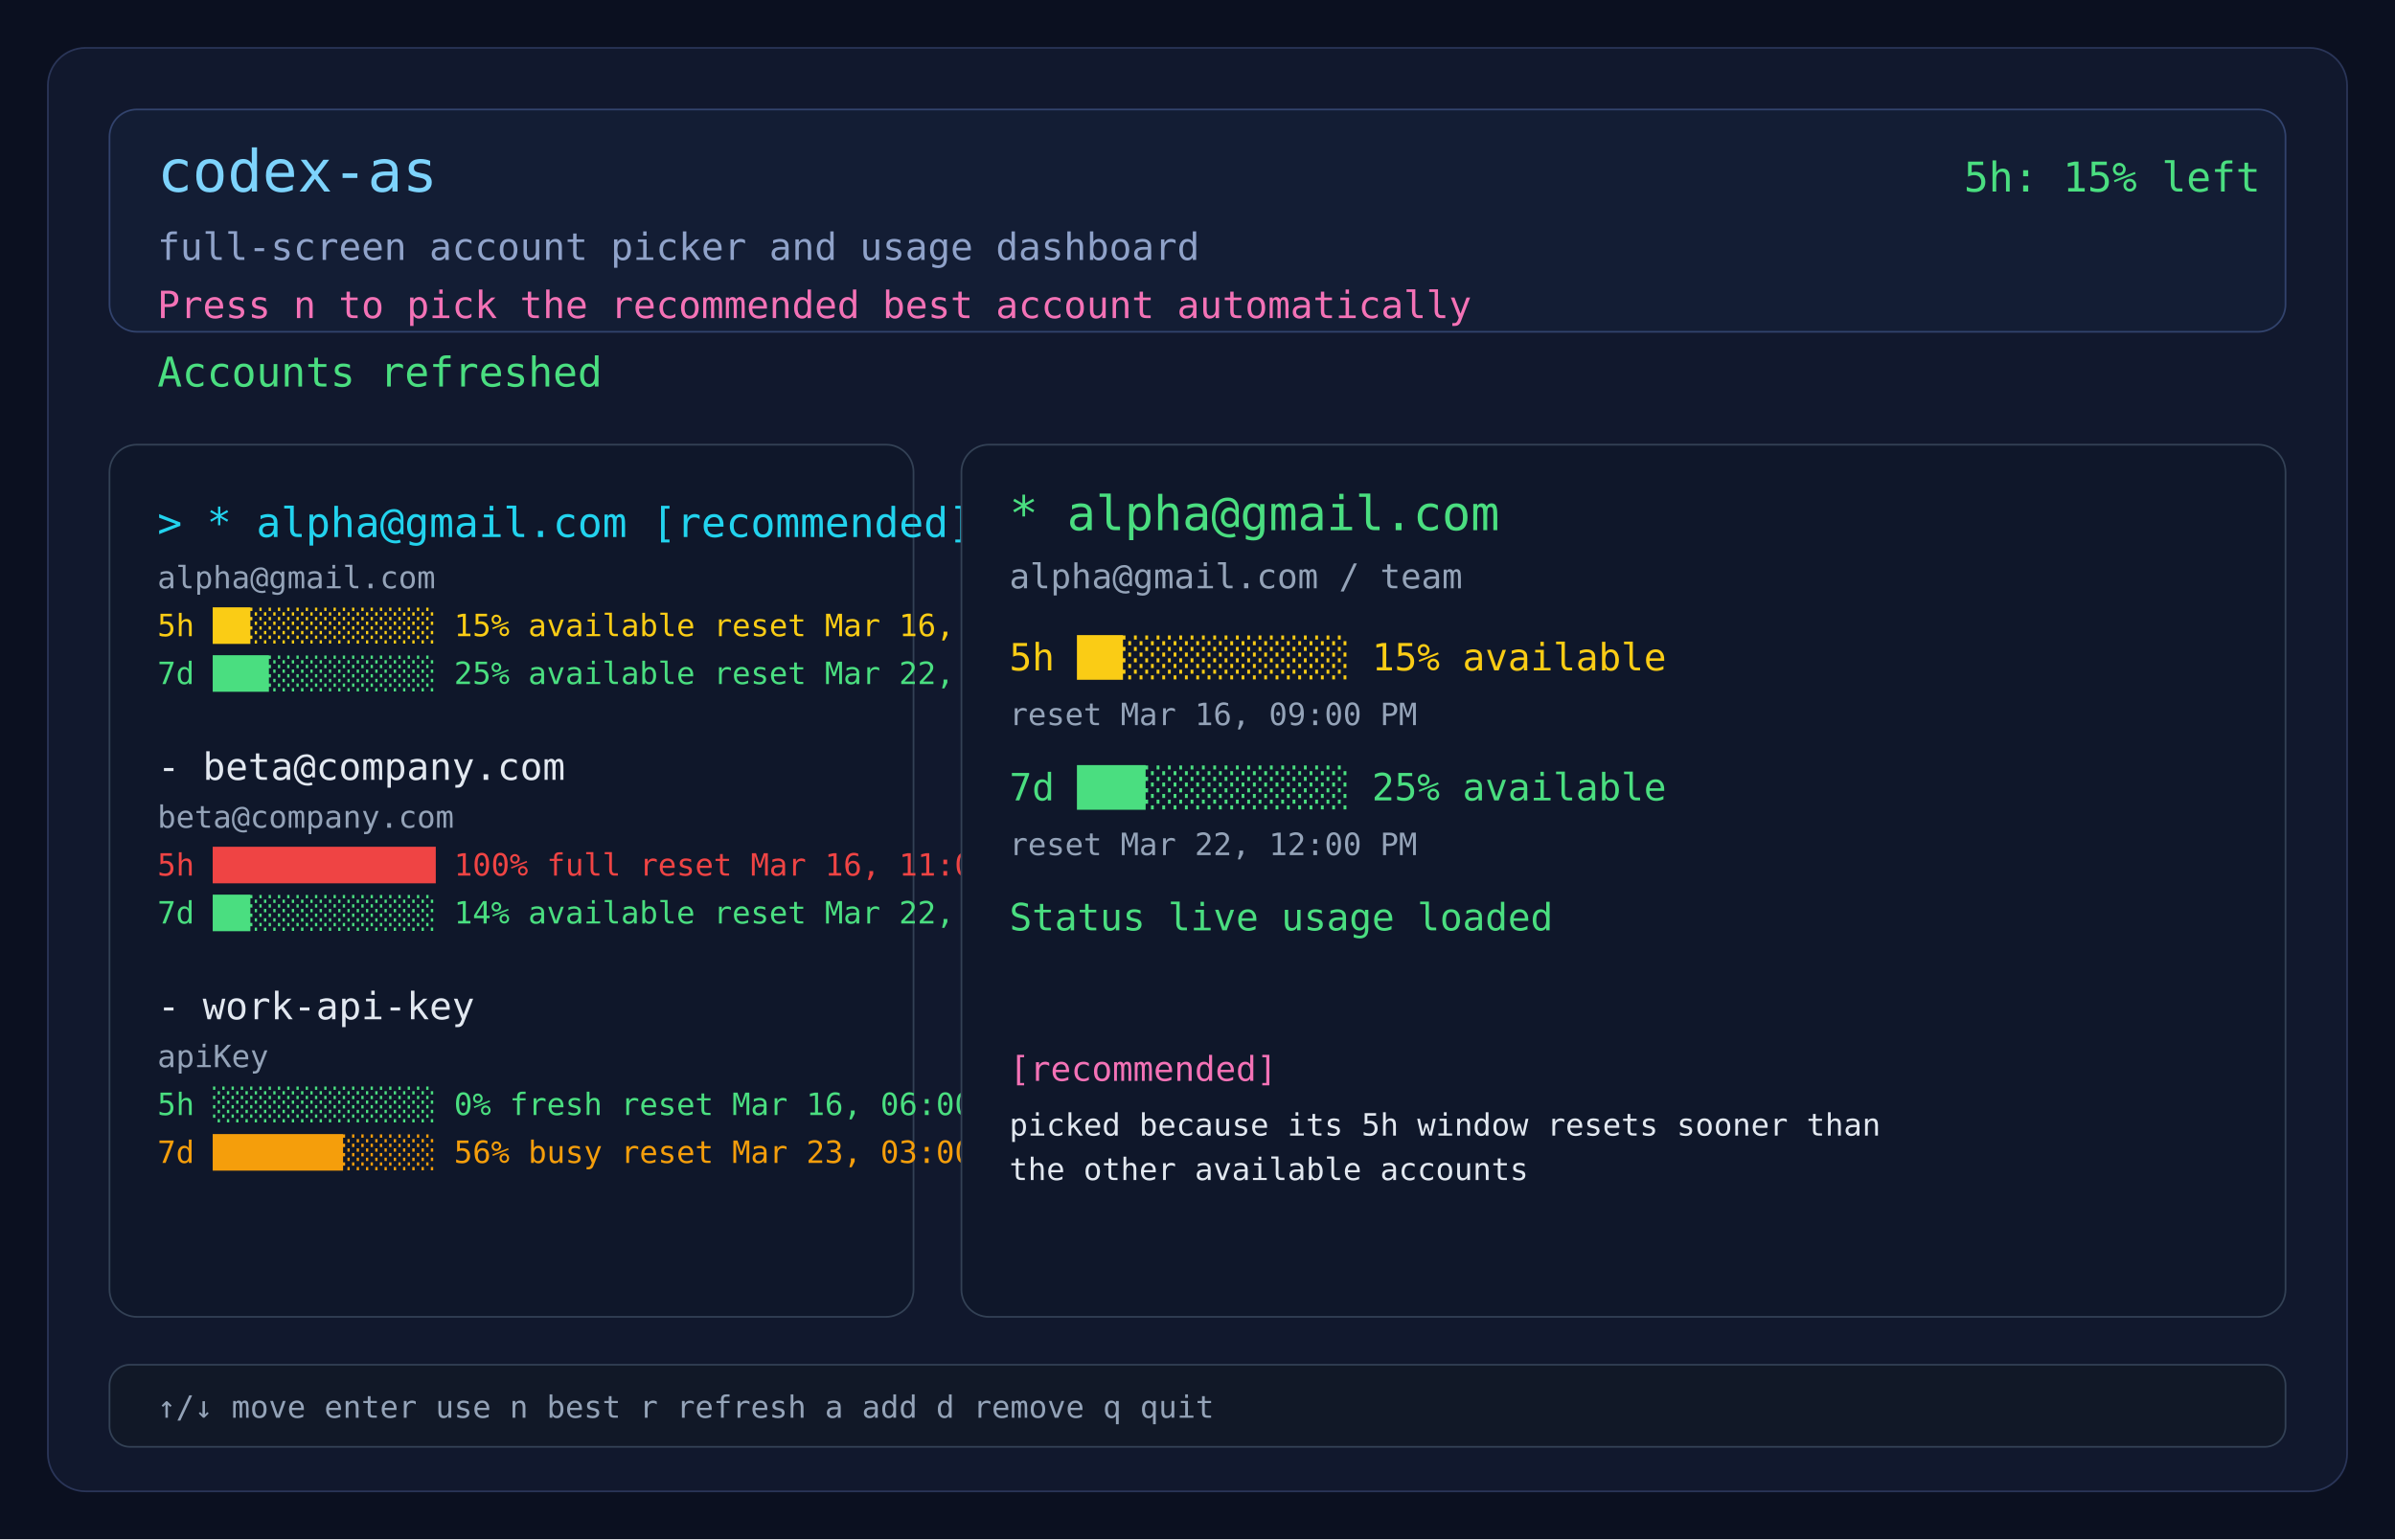
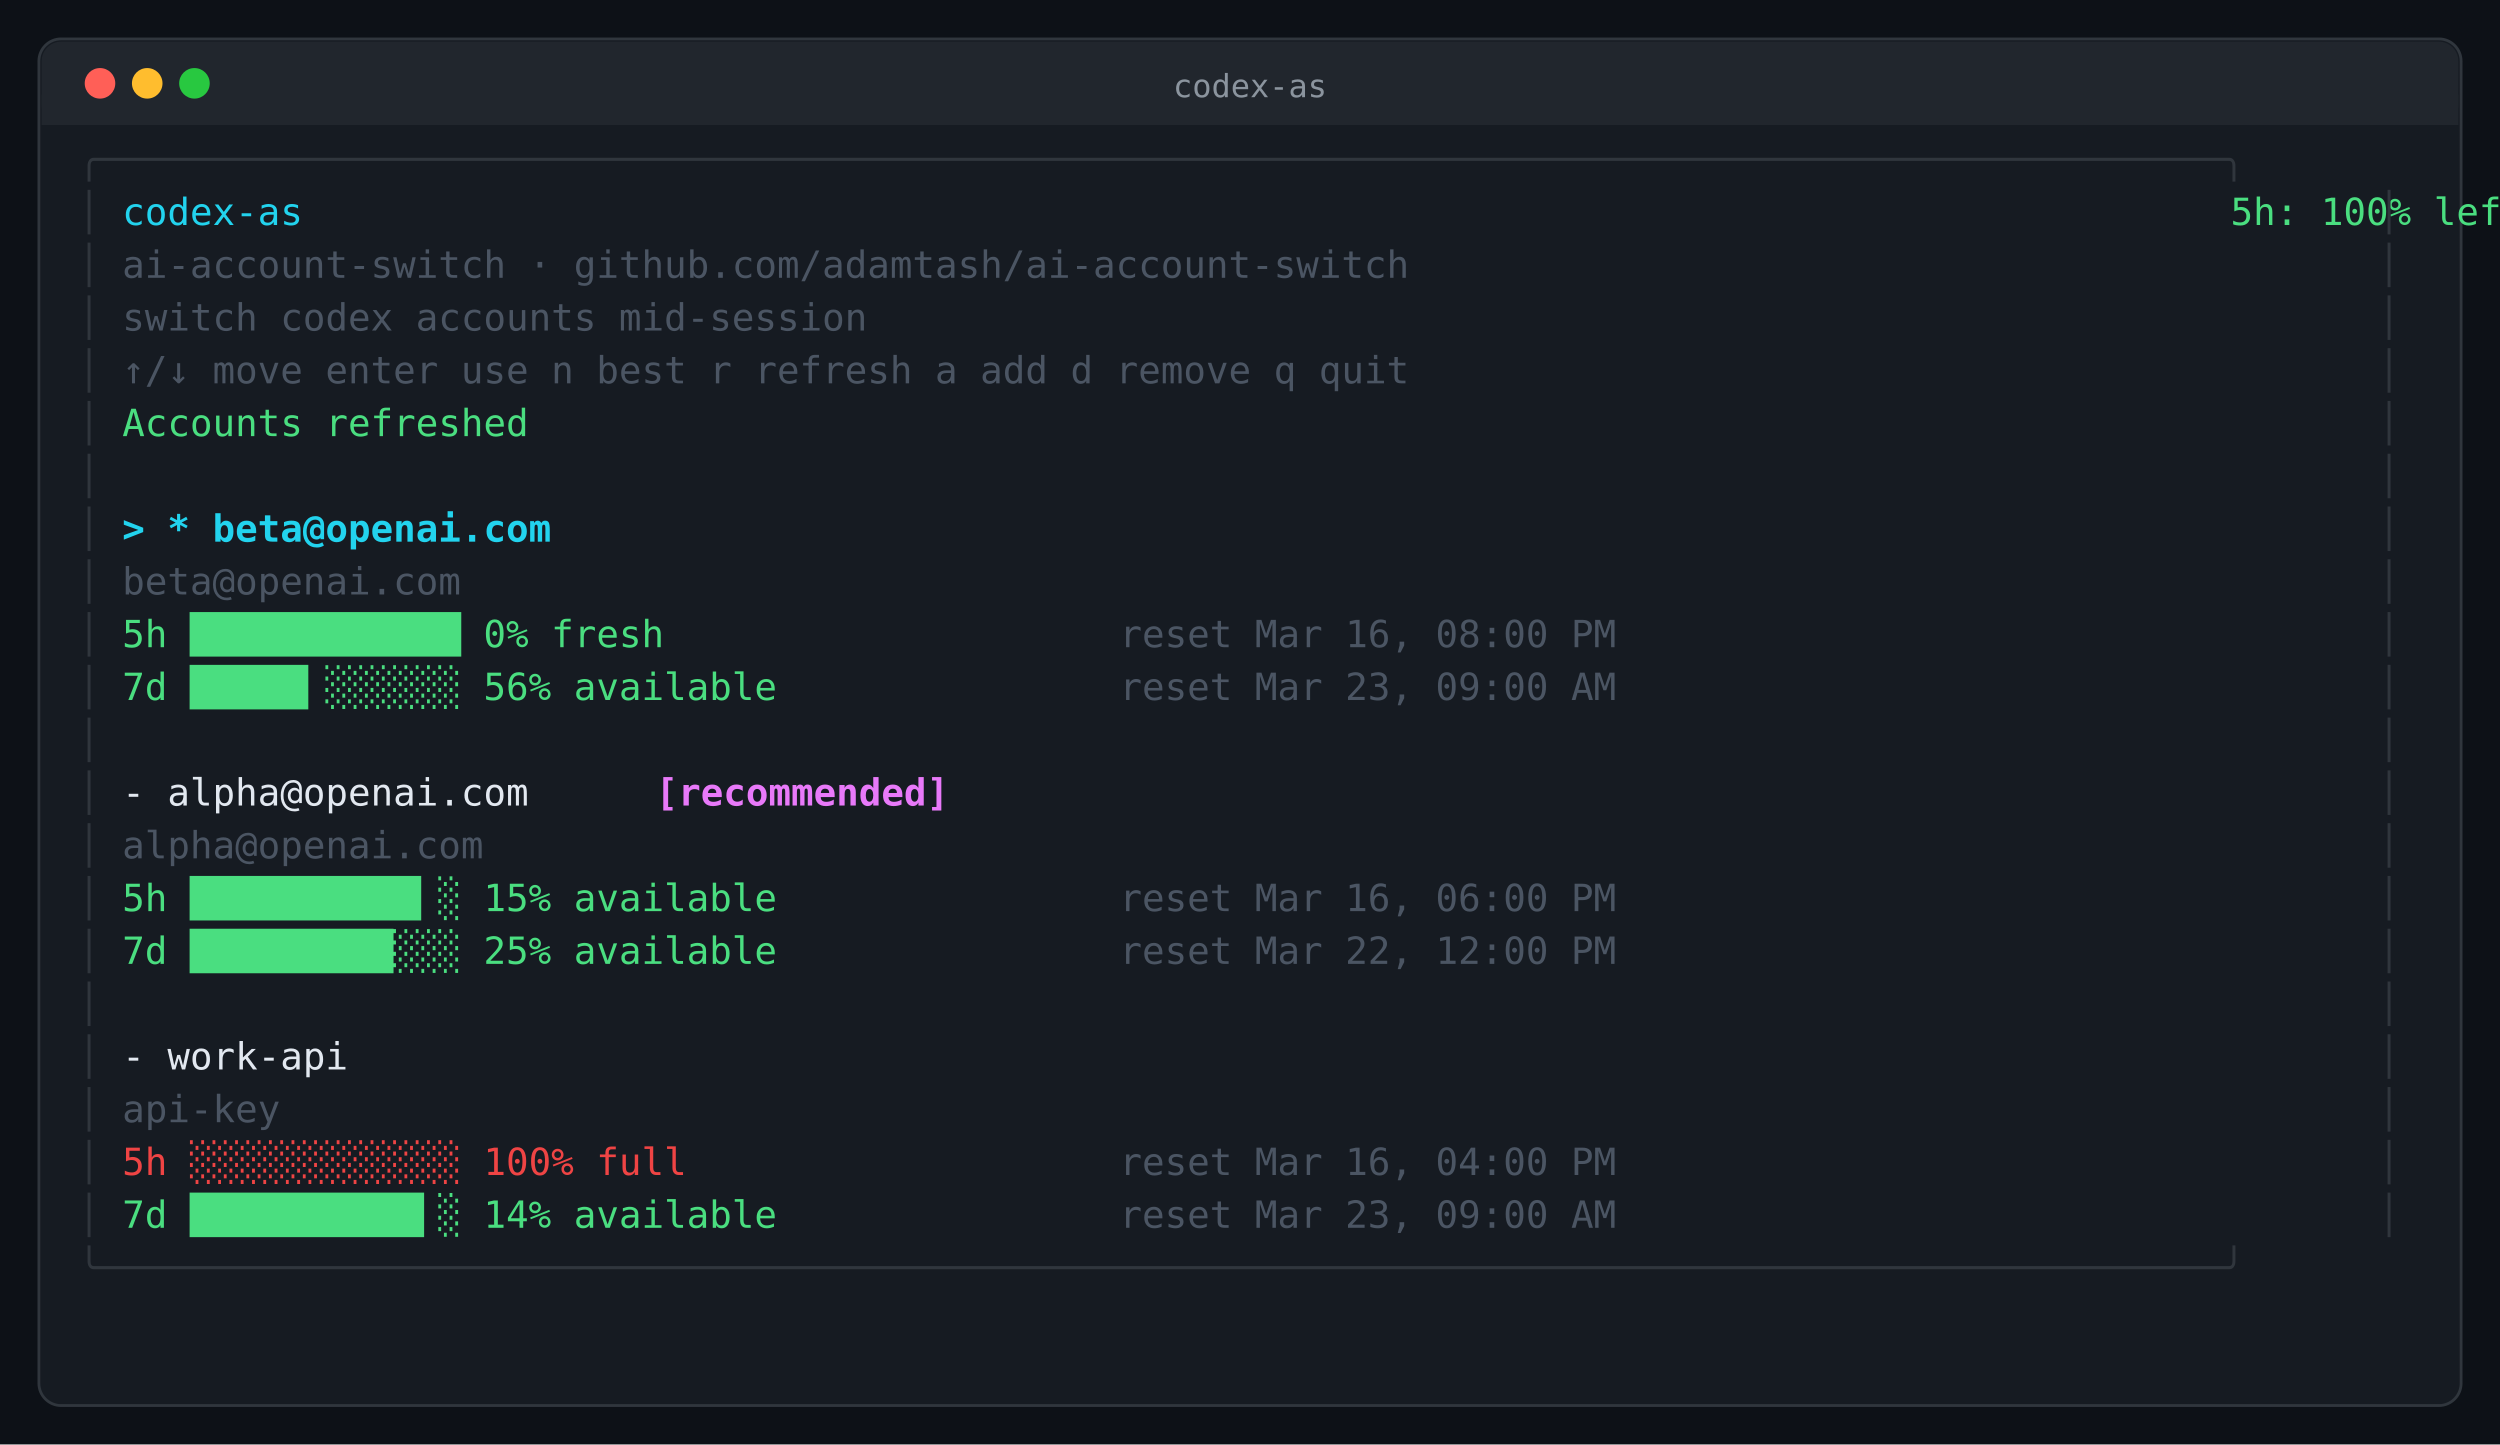
- <svg xmlns="http://www.w3.org/2000/svg" width="1400" height="900" viewBox="0 0 1400 900" fill="none">
-   <rect width="1400" height="900" fill="#0b1020" />
-   <rect x="28" y="28" width="1344" height="844" rx="22" fill="#11182d" stroke="#2a3558" />
-   <rect x="64" y="64" width="1272" height="130" rx="16" fill="#131d34" stroke="#32436d" />
-   <text x="92" y="112" fill="#7dd3fc" font-family="Menlo, Monaco, monospace" font-size="34">codex-as</text>
-   <text x="92" y="152" fill="#8fa2c9" font-family="Menlo, Monaco, monospace" font-size="22">full-screen account picker and usage dashboard</text>
-   <text x="92" y="186" fill="#f472b6" font-family="Menlo, Monaco, monospace" font-size="22">Press n to pick the recommended best account automatically</text>
-   <text x="1148" y="112" fill="#4ade80" font-family="Menlo, Monaco, monospace" font-size="24">5h: 15% left</text>
-   <text x="92" y="226" fill="#4ade80" font-family="Menlo, Monaco, monospace" font-size="24">Accounts refreshed</text>
-   <rect x="64" y="260" width="470" height="510" rx="16" fill="#0f172a" stroke="#334155" />
-   <text x="92" y="314" fill="#22d3ee" font-family="Menlo, Monaco, monospace" font-size="24">&gt; * alpha@gmail.com  [recommended]</text>
-   <text x="92" y="344" fill="#94a3b8" font-family="Menlo, Monaco, monospace" font-size="18">    alpha@gmail.com</text>
-   <text x="92" y="372" fill="#facc15" font-family="Menlo, Monaco, monospace" font-size="18">    5h ██░░░░░░░░░░  15% available  reset Mar 16, 09:00 PM</text>
-   <text x="92" y="400" fill="#4ade80" font-family="Menlo, Monaco, monospace" font-size="18">    7d ███░░░░░░░░░  25% available  reset Mar 22, 12:00 PM</text>
-   <text x="92" y="456" fill="#e2e8f0" font-family="Menlo, Monaco, monospace" font-size="22">  - beta@company.com</text>
-   <text x="92" y="484" fill="#94a3b8" font-family="Menlo, Monaco, monospace" font-size="18">    beta@company.com</text>
-   <text x="92" y="512" fill="#ef4444" font-family="Menlo, Monaco, monospace" font-size="18">    5h ████████████ 100% full       reset Mar 16, 11:00 PM</text>
-   <text x="92" y="540" fill="#4ade80" font-family="Menlo, Monaco, monospace" font-size="18">    7d ██░░░░░░░░░░  14% available  reset Mar 22, 09:00 AM</text>
-   <text x="92" y="596" fill="#e2e8f0" font-family="Menlo, Monaco, monospace" font-size="22">  - work-api-key</text>
-   <text x="92" y="624" fill="#94a3b8" font-family="Menlo, Monaco, monospace" font-size="18">    apiKey</text>
-   <text x="92" y="652" fill="#4ade80" font-family="Menlo, Monaco, monospace" font-size="18">    5h ░░░░░░░░░░░░   0% fresh      reset Mar 16, 06:00 PM</text>
-   <text x="92" y="680" fill="#f59e0b" font-family="Menlo, Monaco, monospace" font-size="18">    7d ███████░░░░░  56% busy       reset Mar 23, 03:00 PM</text>
-   <rect x="562" y="260" width="774" height="510" rx="16" fill="#0f172a" stroke="#334155" />
-   <text x="590" y="310" fill="#4ade80" font-family="Menlo, Monaco, monospace" font-size="28">* alpha@gmail.com</text>
-   <text x="590" y="344" fill="#94a3b8" font-family="Menlo, Monaco, monospace" font-size="20">  alpha@gmail.com  /  team</text>
-   <text x="590" y="392" fill="#facc15" font-family="Menlo, Monaco, monospace" font-size="22">  5h ██░░░░░░░░░░  15% available</text>
-   <text x="590" y="424" fill="#94a3b8" font-family="Menlo, Monaco, monospace" font-size="18">     reset Mar 16, 09:00 PM</text>
-   <text x="590" y="468" fill="#4ade80" font-family="Menlo, Monaco, monospace" font-size="22">  7d ███░░░░░░░░░  25% available</text>
-   <text x="590" y="500" fill="#94a3b8" font-family="Menlo, Monaco, monospace" font-size="18">     reset Mar 22, 12:00 PM</text>
-   <text x="590" y="544" fill="#4ade80" font-family="Menlo, Monaco, monospace" font-size="22">  Status  live usage loaded</text>
-   <text x="590" y="632" fill="#f472b6" font-family="Menlo, Monaco, monospace" font-size="20">  [recommended]</text>
-   <text x="590" y="664" fill="#e2e8f0" font-family="Menlo, Monaco, monospace" font-size="18">  picked because its 5h window resets sooner than</text>
-   <text x="590" y="690" fill="#e2e8f0" font-family="Menlo, Monaco, monospace" font-size="18">  the other available accounts</text>
-   <rect x="64" y="798" width="1272" height="48" rx="12" fill="#111827" stroke="#334155" />
-   <text x="92" y="829" fill="#94a3b8" font-family="Menlo, Monaco, monospace" font-size="18">↑/↓ move  enter use  n best  r refresh  a add  d remove  q quit</text>
+ <svg xmlns="http://www.w3.org/2000/svg" width="900" height="520" viewBox="0 0 900 520">
+   <rect width="900" height="520" fill="#0d1117" />
+   <rect x="14" y="14" width="872" height="492" rx="8" fill="#161b22" stroke="#30363d" stroke-width="1" />
+   <rect x="15" y="15" width="870" height="30" rx="7" fill="#21262d" />
+   <rect x="15" y="34" width="870" height="11" fill="#21262d" />
+   <circle cx="36" cy="30" r="5.5" fill="#ff5f57" />
+   <circle cx="53" cy="30" r="5.5" fill="#ffbd2e" />
+   <circle cx="70" cy="30" r="5.5" fill="#28c840" />
+   <text x="450" y="35" font-family="'JetBrains Mono',Menlo,Monaco,monospace" font-size="11.5" fill="#8b949e" text-anchor="middle">codex-as</text>
+   <text x="28" y="62" font-family="'JetBrains Mono',Menlo,Monaco,monospace" font-size="13.5" fill="#30363d">╭──────────────────────────────────────────────────────────────────────────────────────────────╮</text>
+   <text x="28" y="81" font-family="'JetBrains Mono',Menlo,Monaco,monospace" font-size="13.5" fill="#30363d">│</text>
+   <text x="44" y="81" font-family="'JetBrains Mono',Menlo,Monaco,monospace" font-size="13.5" fill="#22d3ee">codex-as</text>
+   <text x="803" y="81" font-family="'JetBrains Mono',Menlo,Monaco,monospace" font-size="13.5" fill="#4ade80">5h: 100% left</text>
+   <text x="856" y="81" font-family="'JetBrains Mono',Menlo,Monaco,monospace" font-size="13.5" fill="#30363d">│</text>
+   <text x="28" y="100" font-family="'JetBrains Mono',Menlo,Monaco,monospace" font-size="13.5" fill="#30363d">│</text>
+   <text x="44" y="100" font-family="'JetBrains Mono',Menlo,Monaco,monospace" font-size="13.5" fill="#4b5563">ai-account-switch  ·  github.com/adamtash/ai-account-switch</text>
+   <text x="856" y="100" font-family="'JetBrains Mono',Menlo,Monaco,monospace" font-size="13.5" fill="#30363d">│</text>
+   <text x="28" y="119" font-family="'JetBrains Mono',Menlo,Monaco,monospace" font-size="13.5" fill="#30363d">│</text>
+   <text x="44" y="119" font-family="'JetBrains Mono',Menlo,Monaco,monospace" font-size="13.5" fill="#4b5563">switch codex accounts mid-session</text>
+   <text x="856" y="119" font-family="'JetBrains Mono',Menlo,Monaco,monospace" font-size="13.5" fill="#30363d">│</text>
+   <text x="28" y="138" font-family="'JetBrains Mono',Menlo,Monaco,monospace" font-size="13.5" fill="#30363d">│</text>
+   <text x="44" y="138" font-family="'JetBrains Mono',Menlo,Monaco,monospace" font-size="13.5" fill="#4b5563">↑/↓ move  enter use  n best  r refresh  a add  d remove  q quit</text>
+   <text x="856" y="138" font-family="'JetBrains Mono',Menlo,Monaco,monospace" font-size="13.5" fill="#30363d">│</text>
+   <text x="28" y="157" font-family="'JetBrains Mono',Menlo,Monaco,monospace" font-size="13.5" fill="#30363d">│</text>
+   <text x="44" y="157" font-family="'JetBrains Mono',Menlo,Monaco,monospace" font-size="13.5" fill="#4ade80">Accounts refreshed</text>
+   <text x="856" y="157" font-family="'JetBrains Mono',Menlo,Monaco,monospace" font-size="13.5" fill="#30363d">│</text>
+   <text x="28" y="176" font-family="'JetBrains Mono',Menlo,Monaco,monospace" font-size="13.5" fill="#30363d">│</text>
+   <text x="856" y="176" font-family="'JetBrains Mono',Menlo,Monaco,monospace" font-size="13.5" fill="#30363d">│</text>
+   <text x="28" y="195" font-family="'JetBrains Mono',Menlo,Monaco,monospace" font-size="13.5" fill="#30363d">│</text>
+   <text x="44" y="195" font-family="'JetBrains Mono',Menlo,Monaco,monospace" font-size="13.5" fill="#22d3ee" font-weight="bold">&gt; * beta@openai.com</text>
+   <text x="856" y="195" font-family="'JetBrains Mono',Menlo,Monaco,monospace" font-size="13.5" fill="#30363d">│</text>
+   <text x="28" y="214" font-family="'JetBrains Mono',Menlo,Monaco,monospace" font-size="13.5" fill="#30363d">│</text>
+   <text x="44" y="214" font-family="'JetBrains Mono',Menlo,Monaco,monospace" font-size="13.5" fill="#4b5563">    beta@openai.com</text>
+   <text x="856" y="214" font-family="'JetBrains Mono',Menlo,Monaco,monospace" font-size="13.5" fill="#30363d">│</text>
+   <text x="28" y="233" font-family="'JetBrains Mono',Menlo,Monaco,monospace" font-size="13.5" fill="#30363d">│</text>
+   <text x="44" y="233" font-family="'JetBrains Mono',Menlo,Monaco,monospace" font-size="13.5" fill="#4ade80">    5h ████████████  0%  fresh       </text>
+   <text x="403" y="233" font-family="'JetBrains Mono',Menlo,Monaco,monospace" font-size="13.5" fill="#4b5563">reset Mar 16, 08:00 PM</text>
+   <text x="856" y="233" font-family="'JetBrains Mono',Menlo,Monaco,monospace" font-size="13.5" fill="#30363d">│</text>
+   <text x="28" y="252" font-family="'JetBrains Mono',Menlo,Monaco,monospace" font-size="13.5" fill="#30363d">│</text>
+   <text x="44" y="252" font-family="'JetBrains Mono',Menlo,Monaco,monospace" font-size="13.5" fill="#4ade80">    7d █████▎░░░░░░ 56%  available   </text>
+   <text x="403" y="252" font-family="'JetBrains Mono',Menlo,Monaco,monospace" font-size="13.5" fill="#4b5563">reset Mar 23, 09:00 AM</text>
+   <text x="856" y="252" font-family="'JetBrains Mono',Menlo,Monaco,monospace" font-size="13.5" fill="#30363d">│</text>
+   <text x="28" y="271" font-family="'JetBrains Mono',Menlo,Monaco,monospace" font-size="13.5" fill="#30363d">│</text>
+   <text x="856" y="271" font-family="'JetBrains Mono',Menlo,Monaco,monospace" font-size="13.5" fill="#30363d">│</text>
+   <text x="28" y="290" font-family="'JetBrains Mono',Menlo,Monaco,monospace" font-size="13.5" fill="#30363d">│</text>
+   <text x="44" y="290" font-family="'JetBrains Mono',Menlo,Monaco,monospace" font-size="13.5" fill="#e2e8f0">  - alpha@openai.com</text>
+   <text x="236" y="290" font-family="'JetBrains Mono',Menlo,Monaco,monospace" font-size="13.5" fill="#e879f9" font-weight="bold">  [recommended]</text>
+   <text x="856" y="290" font-family="'JetBrains Mono',Menlo,Monaco,monospace" font-size="13.5" fill="#30363d">│</text>
+   <text x="28" y="309" font-family="'JetBrains Mono',Menlo,Monaco,monospace" font-size="13.5" fill="#30363d">│</text>
+   <text x="44" y="309" font-family="'JetBrains Mono',Menlo,Monaco,monospace" font-size="13.5" fill="#4b5563">    alpha@openai.com</text>
+   <text x="856" y="309" font-family="'JetBrains Mono',Menlo,Monaco,monospace" font-size="13.5" fill="#30363d">│</text>
+   <text x="28" y="328" font-family="'JetBrains Mono',Menlo,Monaco,monospace" font-size="13.5" fill="#30363d">│</text>
+   <text x="44" y="328" font-family="'JetBrains Mono',Menlo,Monaco,monospace" font-size="13.5" fill="#4ade80">    5h ██████████▎░ 15%  available   </text>
+   <text x="403" y="328" font-family="'JetBrains Mono',Menlo,Monaco,monospace" font-size="13.5" fill="#4b5563">reset Mar 16, 06:00 PM</text>
+   <text x="856" y="328" font-family="'JetBrains Mono',Menlo,Monaco,monospace" font-size="13.5" fill="#30363d">│</text>
+   <text x="28" y="347" font-family="'JetBrains Mono',Menlo,Monaco,monospace" font-size="13.5" fill="#30363d">│</text>
+   <text x="44" y="347" font-family="'JetBrains Mono',Menlo,Monaco,monospace" font-size="13.5" fill="#4ade80">    7d █████████░░░ 25%  available   </text>
+   <text x="403" y="347" font-family="'JetBrains Mono',Menlo,Monaco,monospace" font-size="13.5" fill="#4b5563">reset Mar 22, 12:00 PM</text>
+   <text x="856" y="347" font-family="'JetBrains Mono',Menlo,Monaco,monospace" font-size="13.5" fill="#30363d">│</text>
+   <text x="28" y="366" font-family="'JetBrains Mono',Menlo,Monaco,monospace" font-size="13.5" fill="#30363d">│</text>
+   <text x="856" y="366" font-family="'JetBrains Mono',Menlo,Monaco,monospace" font-size="13.5" fill="#30363d">│</text>
+   <text x="28" y="385" font-family="'JetBrains Mono',Menlo,Monaco,monospace" font-size="13.5" fill="#30363d">│</text>
+   <text x="44" y="385" font-family="'JetBrains Mono',Menlo,Monaco,monospace" font-size="13.5" fill="#e2e8f0">  - work-api</text>
+   <text x="856" y="385" font-family="'JetBrains Mono',Menlo,Monaco,monospace" font-size="13.5" fill="#30363d">│</text>
+   <text x="28" y="404" font-family="'JetBrains Mono',Menlo,Monaco,monospace" font-size="13.5" fill="#30363d">│</text>
+   <text x="44" y="404" font-family="'JetBrains Mono',Menlo,Monaco,monospace" font-size="13.5" fill="#4b5563">    api-key</text>
+   <text x="856" y="404" font-family="'JetBrains Mono',Menlo,Monaco,monospace" font-size="13.5" fill="#30363d">│</text>
+   <text x="28" y="423" font-family="'JetBrains Mono',Menlo,Monaco,monospace" font-size="13.5" fill="#30363d">│</text>
+   <text x="44" y="423" font-family="'JetBrains Mono',Menlo,Monaco,monospace" font-size="13.5" fill="#ef4444">    5h ░░░░░░░░░░░░ 100%  full        </text>
+   <text x="403" y="423" font-family="'JetBrains Mono',Menlo,Monaco,monospace" font-size="13.5" fill="#4b5563">reset Mar 16, 04:00 PM</text>
+   <text x="856" y="423" font-family="'JetBrains Mono',Menlo,Monaco,monospace" font-size="13.5" fill="#30363d">│</text>
+   <text x="28" y="442" font-family="'JetBrains Mono',Menlo,Monaco,monospace" font-size="13.5" fill="#30363d">│</text>
+   <text x="44" y="442" font-family="'JetBrains Mono',Menlo,Monaco,monospace" font-size="13.5" fill="#4ade80">    7d ██████████▍░ 14%  available   </text>
+   <text x="403" y="442" font-family="'JetBrains Mono',Menlo,Monaco,monospace" font-size="13.5" fill="#4b5563">reset Mar 23, 09:00 AM</text>
+   <text x="856" y="442" font-family="'JetBrains Mono',Menlo,Monaco,monospace" font-size="13.5" fill="#30363d">│</text>
+   <text x="28" y="461" font-family="'JetBrains Mono',Menlo,Monaco,monospace" font-size="13.5" fill="#30363d">╰──────────────────────────────────────────────────────────────────────────────────────────────╯</text>
</svg>
